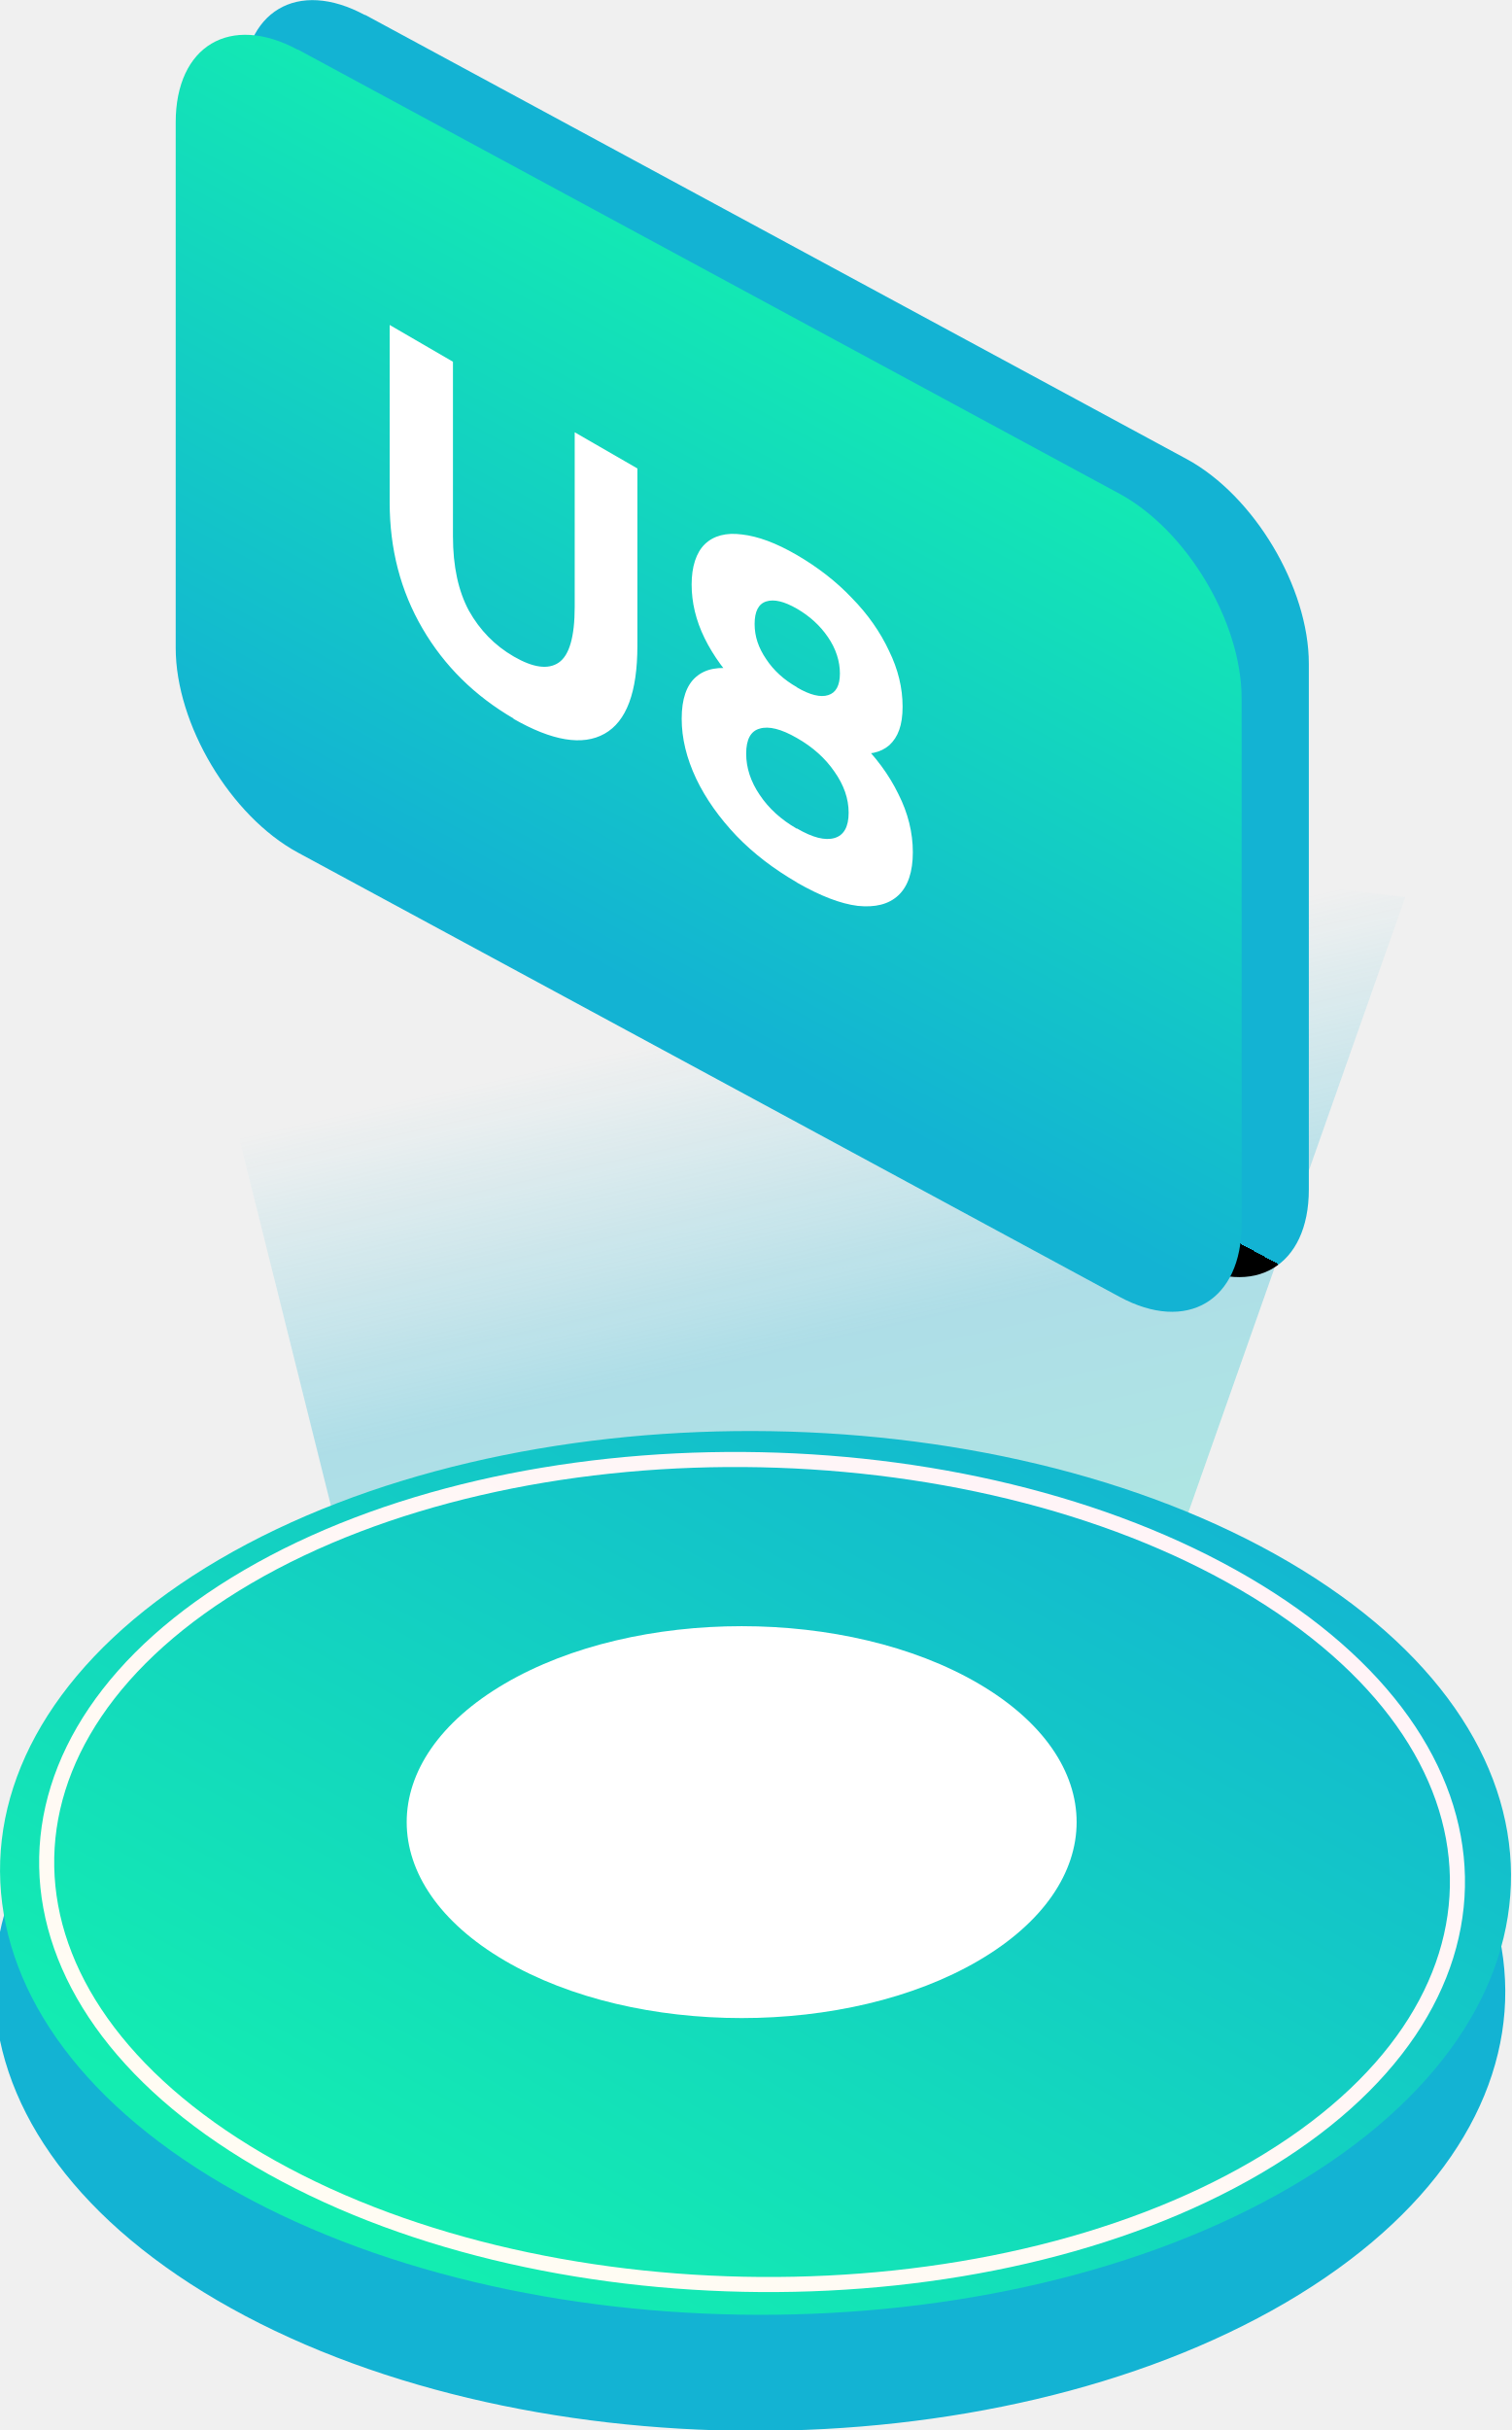
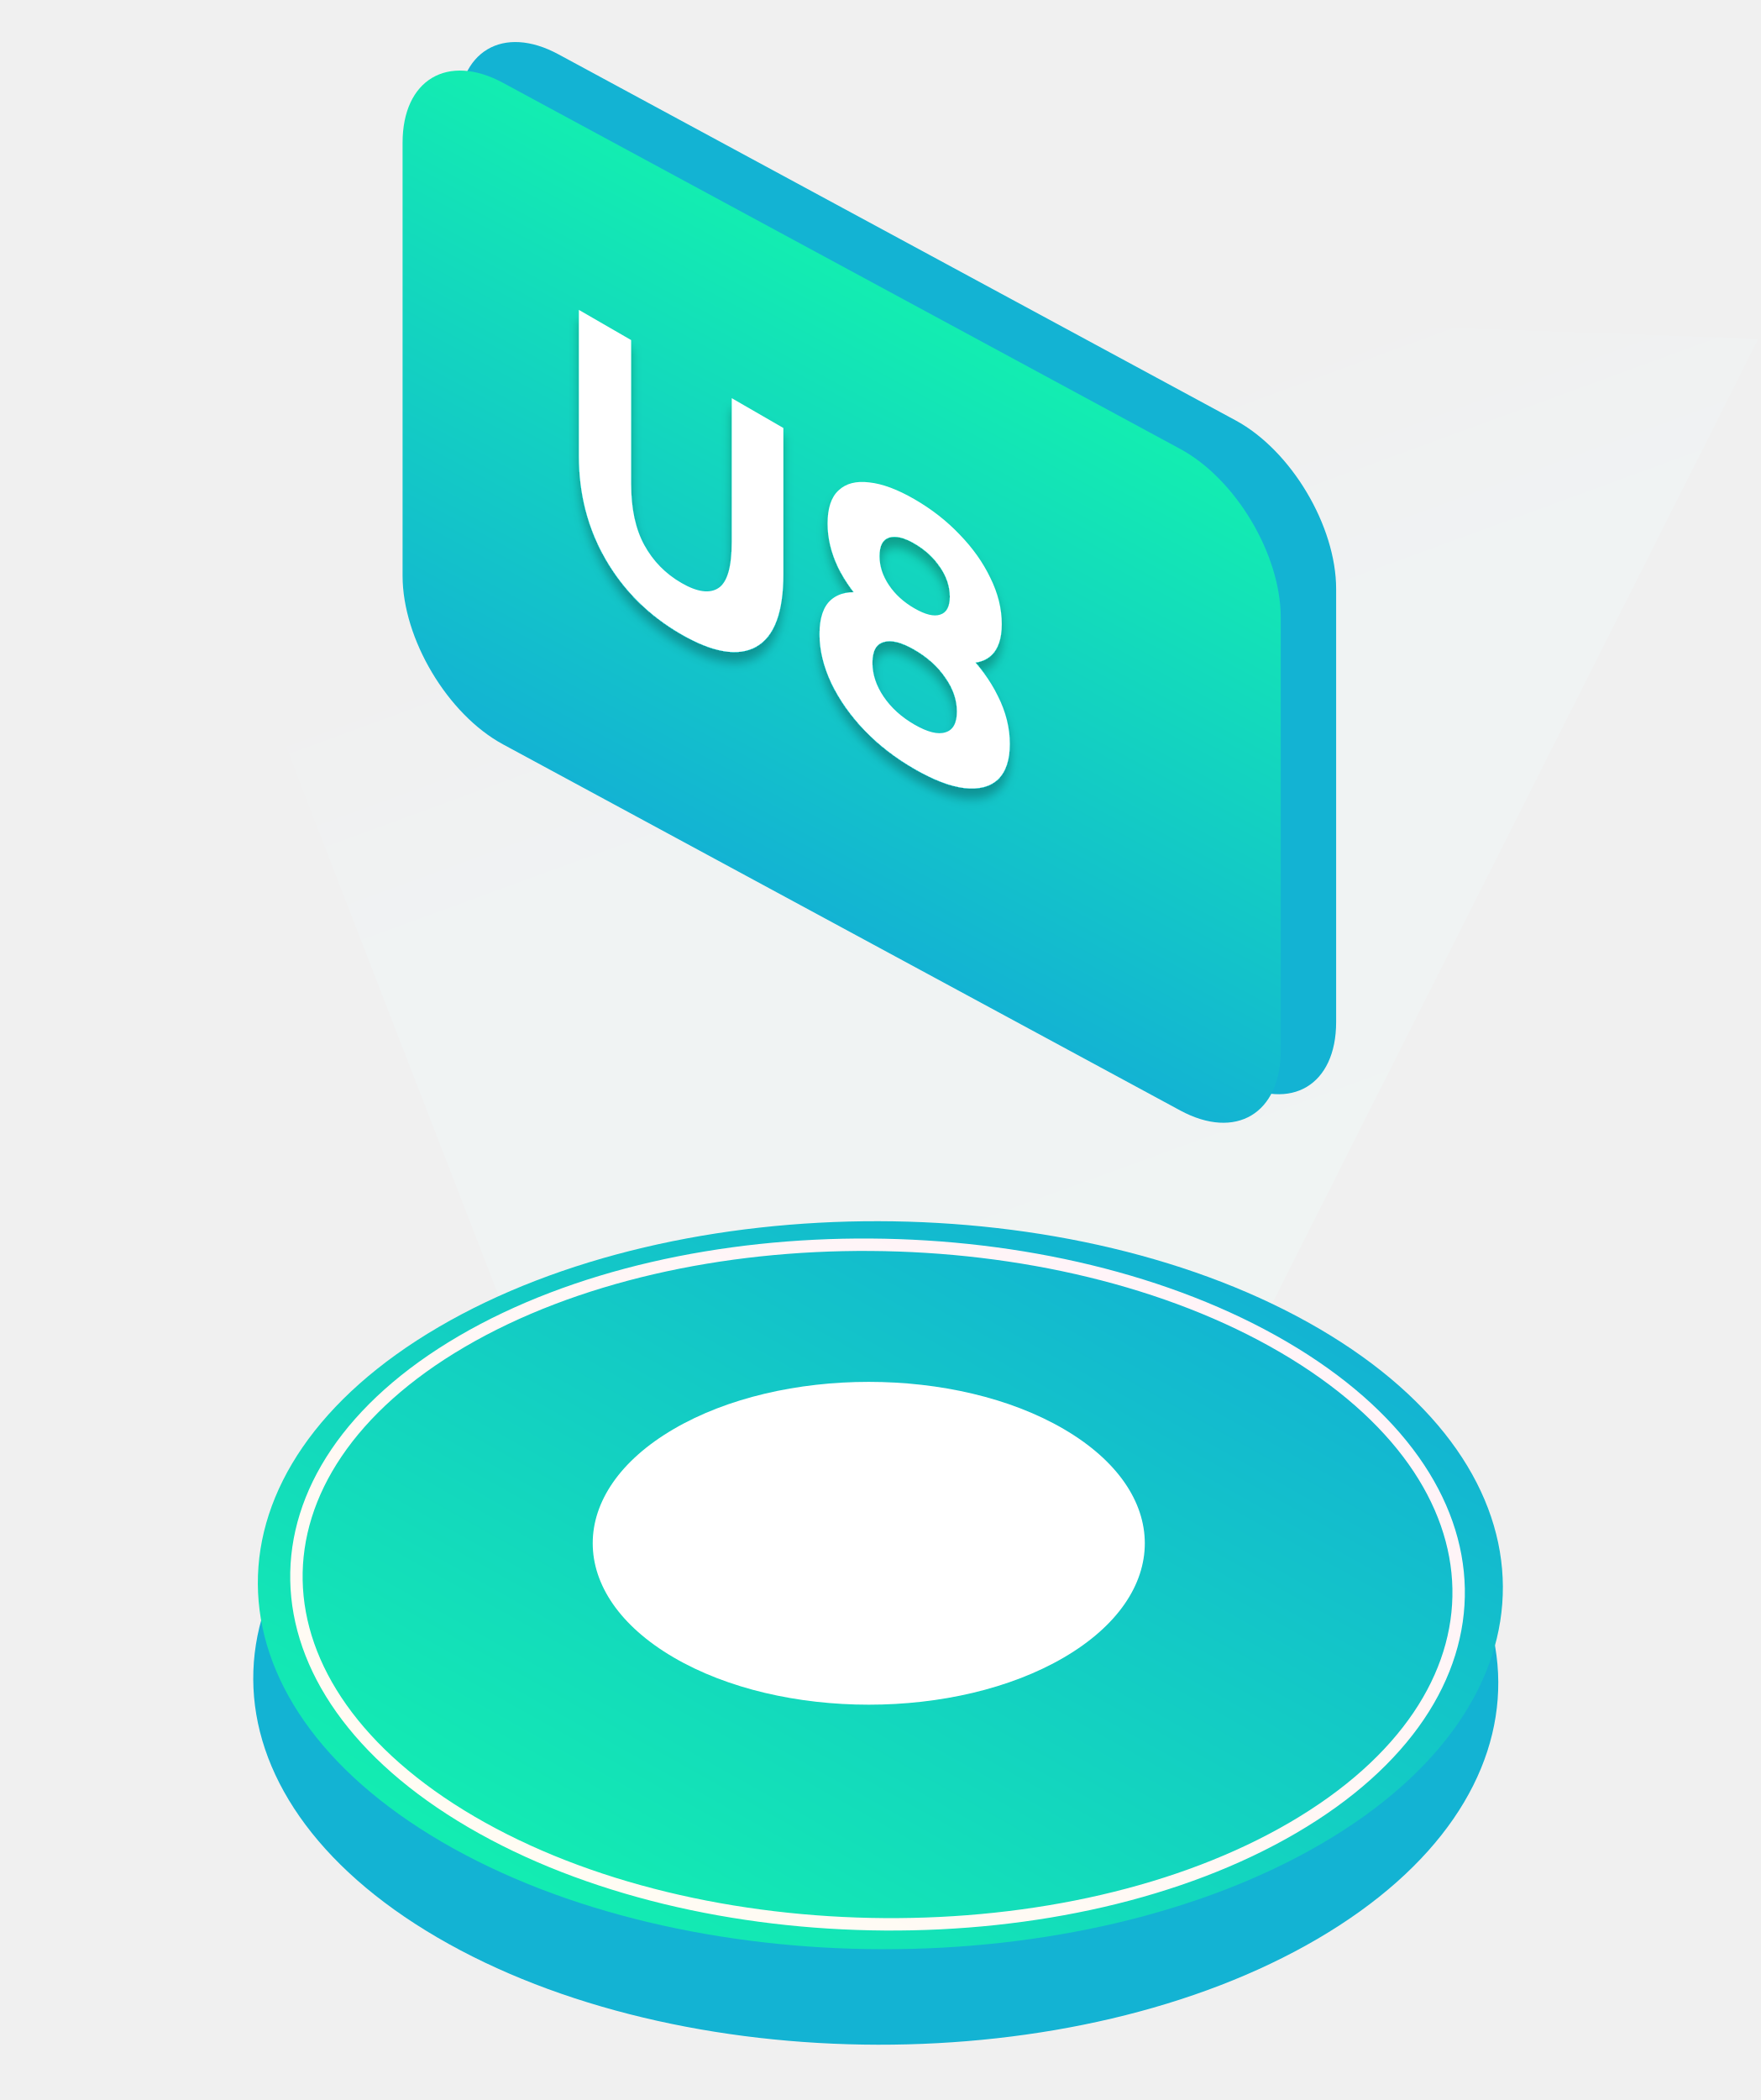
- <svg xmlns="http://www.w3.org/2000/svg" version="1.1" viewBox="0 0 501.4 806.1">
+ <svg xmlns="http://www.w3.org/2000/svg" fill="none" viewBox="52.86 273 709.14 845.55">
+   <g style="mix-blend-mode:screen">
+     <path d="M95 385.002L761 409.501L510.5 906.502L459 944.5L398 955.502L332.5 944.5L293.5 897.502L95 385.002Z" fill="url(#paint0_linear_149_18)" />
+   </g>
+   <rect width="402.033" height="266.359" rx="46" transform="matrix(0.879736 0.475462 0 1 237.312 273)" fill="url(#paint1_linear_149_18)" />
+   <rect width="402.033" height="266.359" rx="46" transform="matrix(0.879736 0.475462 0 1 215 284.49)" fill="url(#paint2_linear_149_18)" />
+   <path d="M583.44 1053.7C485.846 1110.75 327.098 1110.45 228.867 1053.03C130.636 995.602 130.119 902.803 227.713 845.752C325.306 788.702 484.054 789.004 582.285 846.427C680.517 903.85 681.033 996.65 583.44 1053.7Z" fill="#13B3D3" />
+   <ellipse cx="206.024" cy="204.687" rx="206.024" ry="204.687" transform="matrix(0.863313 0.504669 -0.863313 0.504669 406.273 704)" fill="url(#paint3_linear_149_18)" />
+   <g style="mix-blend-mode:screen">
+     <ellipse cx="91.071" cy="91.054" rx="91.071" ry="91.054" transform="matrix(0.863313 0.504669 -0.863313 0.504669 402.742 802.478)" fill="white" />
+   </g>
+   <g style="mix-blend-mode:screen">
+     <path d="M573.716 1008.87C483.44 1061.65 335.26 1060.69 242.745 1006.6C150.23 952.522 148.586 865.9 238.862 813.127C329.138 760.354 477.319 761.315 569.833 815.397C662.348 869.478 663.992 956.1 573.716 1008.87Z" stroke="#FFD7D7" stroke-width="5" />
+   </g>
+   <g filter="url(#filter0_d_149_18)">
+     <path d="M327.182 528.35C314.278 520.9 304.189 510.925 296.915 498.425C289.64 485.925 286.003 471.975 286.003 456.575V397.775L307.047 409.925V467.825C307.047 477.825 308.822 486.05 312.373 492.5C315.924 498.95 320.903 504.025 327.312 507.725C333.721 511.425 338.7 512.1 342.251 509.75C345.802 507.4 347.577 501.225 347.577 491.225V433.325L368.362 445.325V504.125C368.362 519.525 364.724 529.275 357.45 533.375C350.175 537.475 340.086 535.8 327.182 528.35ZM421.114 582.581C413.493 578.181 406.824 573.031 401.109 567.131C395.393 561.131 390.933 554.806 387.728 548.156C384.524 541.406 382.922 534.781 382.922 528.281C382.922 521.781 384.481 517.181 387.599 514.481C390.803 511.731 395.263 510.856 400.979 511.856C406.694 512.756 413.406 515.431 421.114 519.881C428.908 524.381 435.663 529.481 441.379 535.181C447.181 540.831 451.641 546.856 454.759 553.256C457.963 559.606 459.565 566.031 459.565 572.531C459.565 579.031 457.963 583.806 454.759 586.856C451.555 589.806 447.051 590.956 441.249 590.306C435.533 589.606 428.821 587.031 421.114 582.581ZM421.114 564.731C426.396 567.781 430.553 568.831 433.584 567.881C436.702 566.981 438.261 564.181 438.261 559.481C438.261 554.781 436.702 550.231 433.584 545.831C430.553 541.381 426.396 537.631 421.114 534.581C415.918 531.581 411.804 530.556 408.773 531.506C405.742 532.356 404.226 535.131 404.226 539.831C404.226 544.531 405.742 549.106 408.773 553.556C411.804 558.006 415.918 561.731 421.114 564.731ZM421.114 532.181C414.099 528.131 407.95 523.481 402.667 518.231C397.471 513.031 393.401 507.481 390.456 501.581C387.599 495.631 386.17 489.706 386.17 483.806C386.17 477.606 387.642 473.156 390.586 470.456C393.531 467.656 397.644 466.581 402.927 467.231C408.21 467.781 414.272 470.031 421.114 473.981C428.129 478.031 434.234 482.806 439.43 488.306C444.713 493.756 448.827 499.581 451.771 505.781C454.802 511.931 456.318 518.106 456.318 524.306C456.318 530.206 454.845 534.456 451.901 537.056C449.043 539.606 444.973 540.456 439.69 539.606C434.407 538.756 428.215 536.281 421.114 532.181ZM421.114 517.931C425.53 520.481 428.995 521.331 431.506 520.481C434.104 519.681 435.403 517.281 435.403 513.281C435.403 509.081 434.061 505.056 431.376 501.206C428.778 497.406 425.357 494.281 421.114 491.831C416.957 489.431 413.579 488.631 410.981 489.431C408.383 490.231 407.084 492.731 407.084 496.931C407.084 500.931 408.34 504.806 410.851 508.556C413.363 512.306 416.784 515.431 421.114 517.931Z" fill="white" />
+   </g>
  <defs>
-     <style>
-       .cls-1 {
-         fill: url(#linear-gradient-4);
-       }
- 
-       .cls-2 {
-         fill: url(#linear-gradient-3);
-       }
- 
-       .cls-3 {
-         fill: url(#linear-gradient-2);
-       }
- 
-       .cls-4 {
-         fill: url(#linear-gradient);
-       }
- 
-       .cls-5 {
-         fill: #13b3d3;
-       }
- 
-       .cls-6 {
-         isolation: isolate;
-       }
- 
-       .cls-7 {
-         fill: #fff;
-       }
- 
-       .cls-8 {
-         fill: none;
-         stroke: #ffd7d7;
-         stroke-width: 5px;
-       }
- 
-       .cls-9 {
-         mix-blend-mode: screen;
-       }
-     </style>
-     <linearGradient id="linear-gradient" x1="334.9" y1="233.4" x2="254.3" y2="589.6" gradientTransform="translate(0 852.2) scale(1 -1)" gradientUnits="userSpaceOnUse">
-       <stop offset="0" stop-color="#13eeb0" stop-opacity=".3" />
-       <stop offset=".5" stop-color="#13b3d3" stop-opacity=".3" />
-       <stop offset=".8" stop-color="#13b3d3" stop-opacity="0" />
+     <filter id="filter0_d_149_18" x="282" y="395.975" width="181.562" height="216.807" filterUnits="userSpaceOnUse" color-interpolation-filters="sRGB">
+       <feFlood flood-opacity="0" result="BackgroundImageFix" />
+       <feColorMatrix in="SourceAlpha" type="matrix" values="0 0 0 0 0 0 0 0 0 0 0 0 0 0 0 0 0 0 127 0" result="hardAlpha" />
+       <feOffset dy="4" />
+       <feGaussianBlur stdDeviation="2" />
+       <feComposite in2="hardAlpha" operator="out" />
+       <feColorMatrix type="matrix" values="0 0 0 0 0 0 0 0 0 0 0 0 0 0 0 0 0 0 0.25 0" />
+       <feBlend mode="normal" in2="BackgroundImageFix" result="effect1_dropShadow_149_18" />
+       <feBlend mode="normal" in="SourceGraphic" in2="effect1_dropShadow_149_18" result="shape" />
+     </filter>
+     <linearGradient id="paint0_linear_149_18" x1="-404.861" y1="1111.49" x2="-552.46" y2="707.835" gradientUnits="userSpaceOnUse">
+       <stop stop-color="#13EEB0" stop-opacity="0.26" />
+       <stop offset="0.501" stop-color="#13B3D3" stop-opacity="0.26" />
+       <stop offset="0.757" stop-color="#13B3D3" stop-opacity="0" />
    </linearGradient>
-     <linearGradient id="linear-gradient-2" x1="116.6" y1="953.4" x2="116.6" y2="687" gradientTransform="translate(154.8 976.6) rotate(28.4) scale(1 -.9) skewX(-25.4)" gradientUnits="userSpaceOnUse">
-       <stop offset="1" stop-color="#13b3d3" />
-       <stop offset="1" stop-color="#000" />
+     <linearGradient id="paint1_linear_149_18" x1="201.017" y1="0" x2="201.017" y2="266.359" gradientUnits="userSpaceOnUse">
+       <stop offset="1" stop-color="#13B3D3" />
    </linearGradient>
-     <linearGradient id="linear-gradient-3" x1="116.6" y1="953.4" x2="116.6" y2="687" gradientTransform="translate(132.5 988.1) rotate(28.4) scale(1 -.9) skewX(-25.4)" gradientUnits="userSpaceOnUse">
-       <stop offset="0" stop-color="#13edb1" />
-       <stop offset="1" stop-color="#13b3d3" />
+     <linearGradient id="paint2_linear_149_18" x1="201.017" y1="0" x2="201.017" y2="266.359" gradientUnits="userSpaceOnUse">
+       <stop stop-color="#13EDB1" />
+       <stop offset="1" stop-color="#13B3D3" />
    </linearGradient>
-     <linearGradient id="linear-gradient-4" x1="107.6" y1="547.3" x2="98.4" y2="963.5" gradientTransform="translate(-490.4 950.6) rotate(30.3) scale(1 -.9) skewX(26.1)" gradientUnits="userSpaceOnUse">
-       <stop offset="0" stop-color="#13edb1" />
-       <stop offset="1" stop-color="#13b3d3" />
+     <linearGradient id="paint3_linear_149_18" x1="364.376" y1="409.375" x2="355.144" y2="-6.82" gradientUnits="userSpaceOnUse">
+       <stop stop-color="#13EDB1" />
+       <stop offset="1" stop-color="#13B3D3" />
    </linearGradient>
  </defs>
-   <g class="cls-6">
-     <g id="Layer_1">
-       <g class="cls-9">
-         <path class="cls-4" d="M46.8,247.1l419.5,50.5-112.5,319-51.5,38-61,11-65.5-11-39-47L46.8,247.1Z" />
-       </g>
-       <path class="cls-3" d="M121.1,4.9l272.7,147.4c22.3,12.1,40.5,42.5,40.5,67.9v174.4c0,25.4-18.1,36.2-40.5,24.1L121.1,271.3c-22.3-12.1-40.5-42.5-40.5-67.9V29.1c0-25.4,18.1-36.2,40.5-24.1Z" />
-       <path class="cls-2" d="M98.8,16.4l272.7,147.4c22.3,12.1,40.5,42.5,40.5,67.9v174.4c0,25.4-18.1,36.2-40.5,24.1L98.8,282.8c-22.3-12.1-40.5-42.5-40.5-67.9V40.6c0-25.4,18.1-36.2,40.5-24.1Z" />
-       <path class="cls-5" d="M426.7,763.8c-97.6,57.1-256.3,56.7-354.6-.7-98.2-57.4-98.7-150.2-1.2-207.3,97.6-57,256.3-56.7,354.6.7,98.2,57.4,98.7,150.2,1.2,207.3Z" />
-       <path class="cls-1" d="M427.4,518c98.2,57.4,98.7,150.2,1.2,207.3-97.6,57.1-256.3,56.7-354.6-.7-98.2-57.4-98.7-150.2-1.2-207.3,97.6-57.1,256.3-56.7,354.6.7Z" />
-       <g class="cls-9">
-         <path class="cls-7" d="M324.7,558.5c43.4,25.4,43.4,66.5,0,91.9-43.4,25.4-113.8,25.4-157.2,0s-43.4-66.5,0-91.9c43.4-25.4,113.8-25.4,157.2,0Z" />
-       </g>
-       <g class="cls-9">
-         <path class="cls-8" d="M417,718.9c-90.3,52.8-238.5,51.8-331-2.3-92.5-54.1-94.2-140.7-3.9-193.5,90.3-52.8,238.5-51.8,331,2.3,92.5,54.1,94.2,140.7,3.9,193.5Z" />
-       </g>
-       <path class="cls-7" d="M170.5,238.4c-12.9-7.5-23-17.4-30.3-29.9-7.3-12.5-10.9-26.4-10.9-41.9v-58.8l21,12.2v57.9c0,10,1.8,18.2,5.3,24.7,3.6,6.4,8.5,11.5,14.9,15.2,6.4,3.7,11.4,4.4,14.9,2s5.3-8.5,5.3-18.5v-57.9l20.8,12v58.8c0,15.4-3.6,25.1-10.9,29.2-7.3,4.1-17.4,2.4-30.3-5ZM264.4,292.7c-7.6-4.4-14.3-9.5-20-15.4-5.7-6-10.2-12.3-13.4-19-3.2-6.8-4.8-13.4-4.8-19.9s1.6-11.1,4.7-13.8c3.2-2.8,7.7-3.6,13.4-2.6,5.7.9,12.4,3.6,20.1,8,7.8,4.5,14.5,9.6,20.3,15.3,5.8,5.6,10.3,11.7,13.4,18.1,3.2,6.3,4.8,12.8,4.8,19.3s-1.6,11.3-4.8,14.3c-3.2,3-7.7,4.1-13.5,3.5-5.7-.7-12.4-3.3-20.1-7.7ZM264.4,274.8c5.3,3.1,9.4,4.1,12.5,3.2,3.1-.9,4.7-3.7,4.7-8.4s-1.6-9.2-4.7-13.6c-3-4.4-7.2-8.2-12.5-11.2-5.2-3-9.3-4-12.3-3.1-3,.8-4.5,3.6-4.5,8.3s1.5,9.3,4.5,13.7c3,4.5,7.1,8.2,12.3,11.2ZM264.4,242.3c-7-4.1-13.2-8.7-18.4-13.9-5.2-5.2-9.3-10.8-12.2-16.7-2.9-5.9-4.3-11.9-4.3-17.8s1.5-10.6,4.4-13.4c2.9-2.8,7.1-3.9,12.3-3.2,5.3.6,11.3,2.8,18.2,6.8,7,4.1,13.1,8.8,18.3,14.3,5.3,5.4,9.4,11.3,12.3,17.5,3,6.1,4.5,12.3,4.5,18.5s-1.5,10.1-4.4,12.8c-2.9,2.5-6.9,3.4-12.2,2.5-5.3-.8-11.5-3.3-18.6-7.4ZM264.4,228c4.4,2.6,7.9,3.4,10.4,2.6,2.6-.8,3.9-3.2,3.9-7.2s-1.3-8.2-4-12.1c-2.6-3.8-6-6.9-10.3-9.4-4.2-2.4-7.5-3.2-10.1-2.4-2.6.8-3.9,3.3-3.9,7.5s1.3,7.9,3.8,11.6c2.5,3.8,5.9,6.9,10.3,9.4Z" />
-     </g>
-   </g>
</svg>
